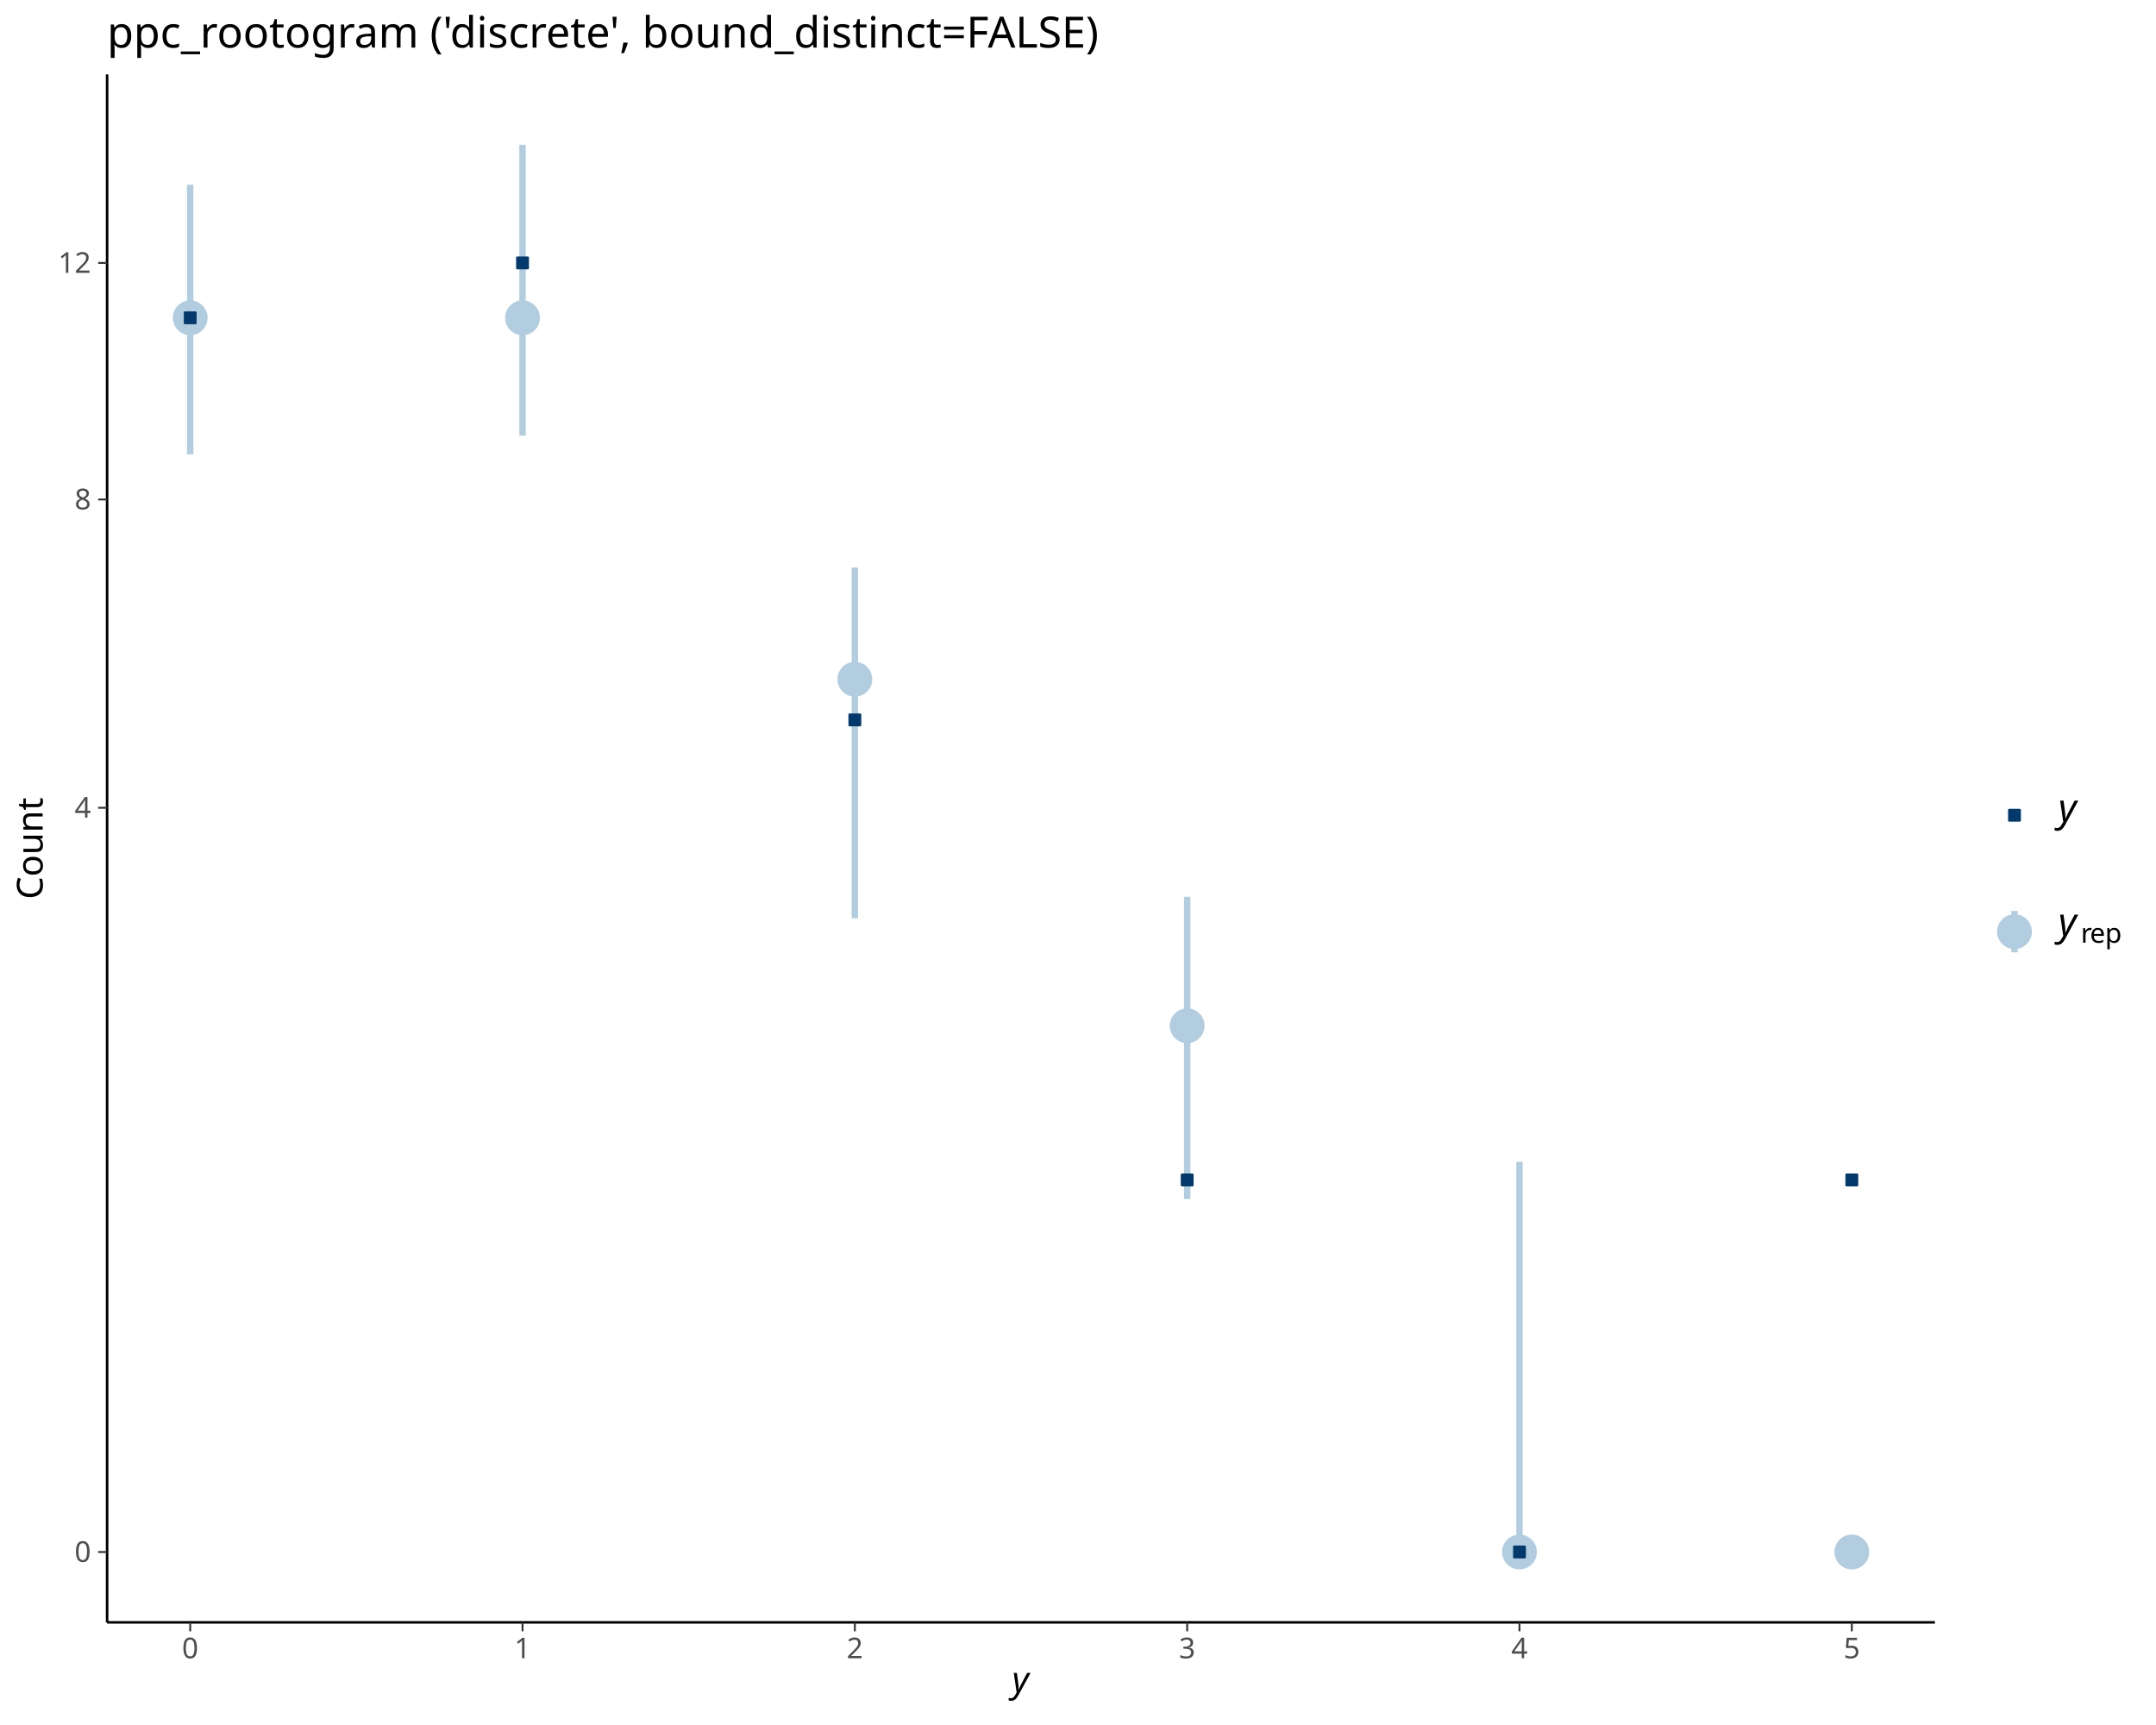
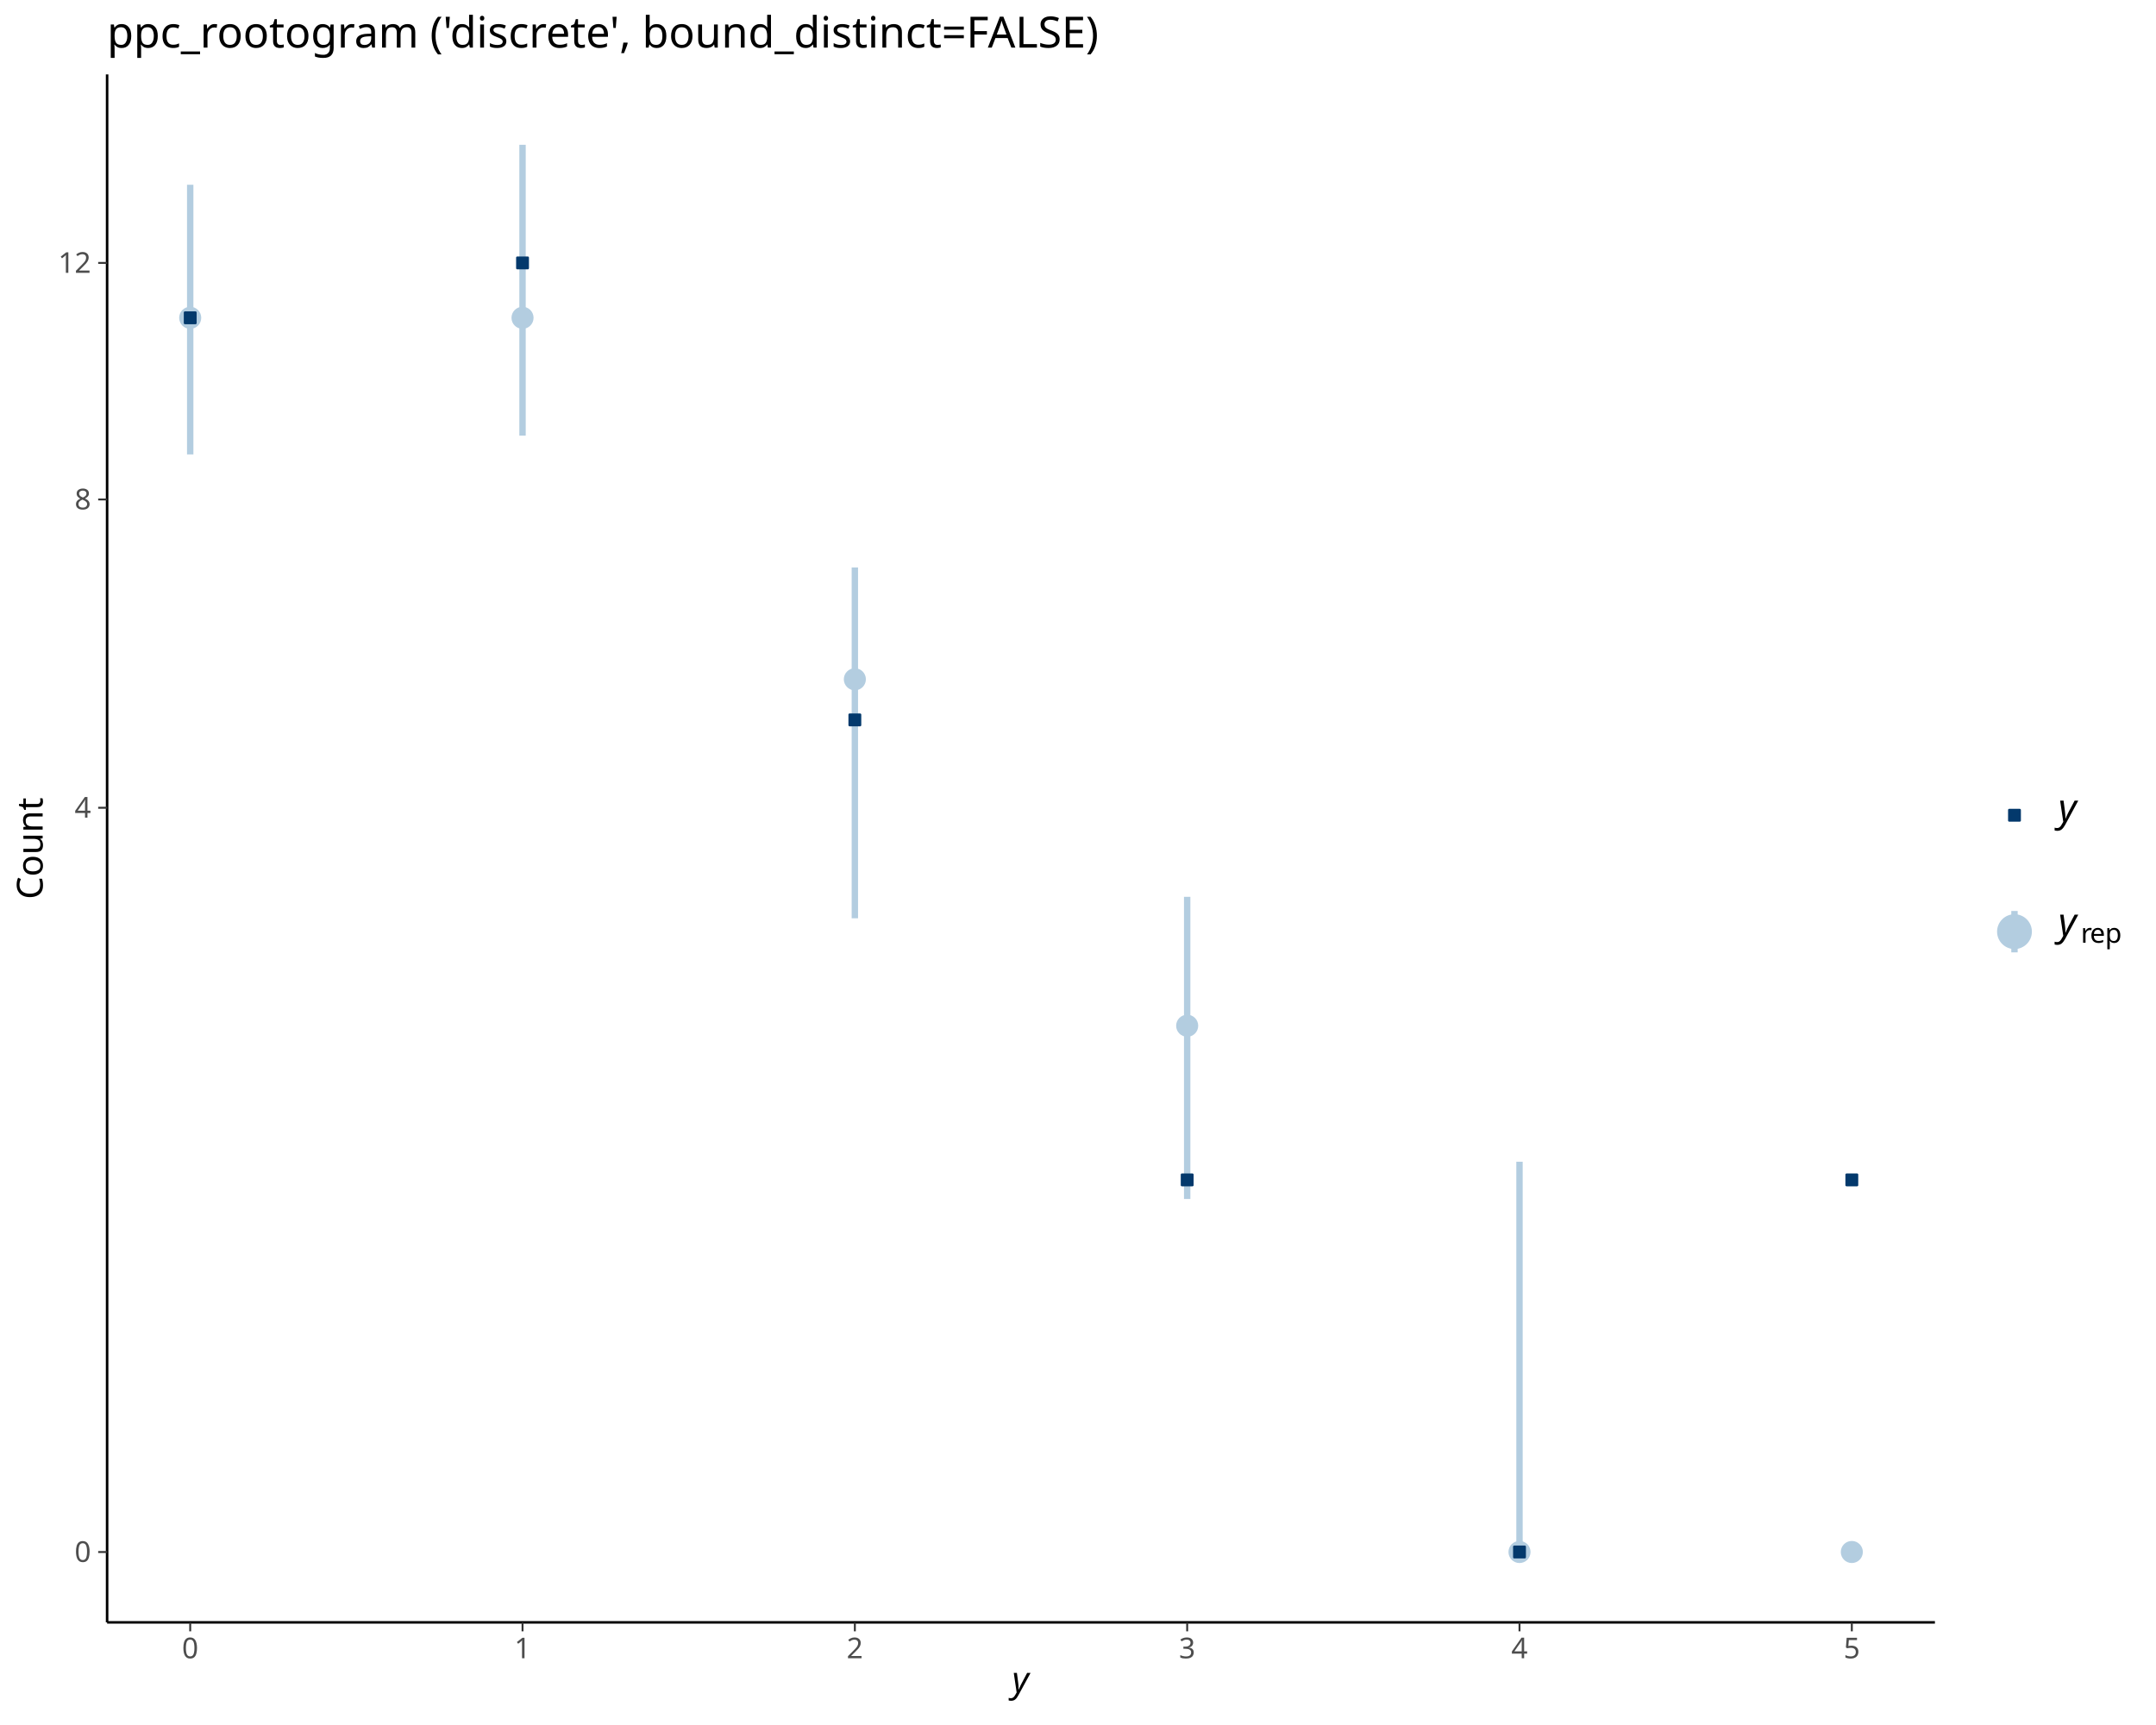
<svg xmlns="http://www.w3.org/2000/svg" class="svglite" data-engine-version="2.0" width="720.00pt" height="576.00pt" viewBox="0 0 720.00 576.00">
  <defs>
    <style type="text/css">
    .svglite line, .svglite polyline, .svglite polygon, .svglite path, .svglite rect, .svglite circle {
      fill: none;
      stroke: #000000;
      stroke-linecap: round;
      stroke-linejoin: round;
      stroke-miterlimit: 10.00;
    }
  </style>
  </defs>
  <rect width="100%" height="100%" style="stroke: none; fill: #FFFFFF;" />
  <defs>
    <clipPath id="cpMC4wMHw3MjAuMDB8MC4wMHw1NzYuMDA=">
      <rect x="0.00" y="0.00" width="720.00" height="576.00" />
    </clipPath>
  </defs>
  <g clip-path="url(#cpMC4wMHw3MjAuMDB8MC4wMHw1NzYuMDA=)">
</g>
  <defs>
    <clipPath id="cpMzUuNzd8NjQ2LjE3fDI0Ljg1fDU0MS43Mw==">
      <rect x="35.77" y="24.85" width="610.39" height="516.87" />
    </clipPath>
  </defs>
  <g clip-path="url(#cpMzUuNzd8NjQ2LjE3fDI0Ljg1fDU0MS43Mw==)">
    <line x1="63.52" y1="151.73" x2="63.52" y2="61.68" style="stroke-width: 2.13; stroke: #B3CDE0; stroke-linecap: butt;" />
    <line x1="174.50" y1="145.46" x2="174.50" y2="48.35" style="stroke-width: 2.13; stroke: #B3CDE0; stroke-linecap: butt;" />
    <line x1="285.48" y1="306.63" x2="285.48" y2="189.48" style="stroke-width: 2.13; stroke: #B3CDE0; stroke-linecap: butt;" />
    <line x1="396.46" y1="400.35" x2="396.46" y2="299.46" style="stroke-width: 2.13; stroke: #B3CDE0; stroke-linecap: butt;" />
    <line x1="507.44" y1="518.23" x2="507.44" y2="387.91" style="stroke-width: 2.13; stroke: #B3CDE0; stroke-linecap: butt;" />
    <line x1="618.42" y1="518.23" x2="618.42" y2="518.23" style="stroke-width: 2.13; stroke: #B3CDE0; stroke-linecap: butt;" />
-     <circle cx="63.52" cy="106.12" r="5.04" style="stroke-width: 1.55; stroke: #B3CDE0; fill: #B3CDE0;" />
-     <circle cx="174.50" cy="106.12" r="5.04" style="stroke-width: 1.55; stroke: #B3CDE0; fill: #B3CDE0;" />
-     <circle cx="285.48" cy="226.82" r="5.04" style="stroke-width: 1.55; stroke: #B3CDE0; fill: #B3CDE0;" />
-     <circle cx="396.46" cy="342.51" r="5.04" style="stroke-width: 1.55; stroke: #B3CDE0; fill: #B3CDE0;" />
-     <circle cx="507.44" cy="518.23" r="5.04" style="stroke-width: 1.55; stroke: #B3CDE0; fill: #B3CDE0;" />
-     <circle cx="618.42" cy="518.23" r="5.04" style="stroke-width: 1.55; stroke: #B3CDE0; fill: #B3CDE0;" />
+     <circle cx="63.52" cy="106.12" r="2.91" style="stroke-width: 1.55; stroke: #B3CDE0; fill: #B3CDE0;" />
+     <circle cx="174.50" cy="106.12" r="2.91" style="stroke-width: 1.55; stroke: #B3CDE0; fill: #B3CDE0;" />
+     <circle cx="285.48" cy="226.82" r="2.91" style="stroke-width: 1.55; stroke: #B3CDE0; fill: #B3CDE0;" />
+     <circle cx="396.46" cy="342.51" r="2.91" style="stroke-width: 1.55; stroke: #B3CDE0; fill: #B3CDE0;" />
+     <circle cx="507.44" cy="518.23" r="2.91" style="stroke-width: 1.55; stroke: #B3CDE0; fill: #B3CDE0;" />
+     <circle cx="618.42" cy="518.23" r="2.91" style="stroke-width: 1.55; stroke: #B3CDE0; fill: #B3CDE0;" />
    <rect x="61.76" y="104.36" width="3.52" height="3.52" style="stroke-width: 0.77; stroke: #03396C; fill: #03396C;" />
    <rect x="172.74" y="86.03" width="3.52" height="3.52" style="stroke-width: 0.77; stroke: #03396C; fill: #03396C;" />
    <rect x="283.72" y="238.62" width="3.52" height="3.52" style="stroke-width: 0.77; stroke: #03396C; fill: #03396C;" />
    <rect x="394.70" y="392.22" width="3.52" height="3.52" style="stroke-width: 0.77; stroke: #03396C; fill: #03396C;" />
    <rect x="505.68" y="516.47" width="3.52" height="3.52" style="stroke-width: 0.77; stroke: #03396C; fill: #03396C;" />
    <rect x="616.66" y="392.22" width="3.52" height="3.52" style="stroke-width: 0.77; stroke: #03396C; fill: #03396C;" />
  </g>
  <g clip-path="url(#cpMC4wMHw3MjAuMDB8MC4wMHw1NzYuMDA=)">
    <polyline points="35.77,541.73 35.77,24.85 " style="stroke-width: 0.85; stroke-linecap: butt;" />
    <text x="30.40" y="521.54" text-anchor="end" style="font-size: 9.60px; fill: #4D4D4D; font-family: sans;" textLength="5.34px" lengthAdjust="spacingAndGlyphs">0</text>
    <text x="30.40" y="273.02" text-anchor="end" style="font-size: 9.60px; fill: #4D4D4D; font-family: sans;" textLength="5.34px" lengthAdjust="spacingAndGlyphs">4</text>
    <text x="30.40" y="170.08" text-anchor="end" style="font-size: 9.60px; fill: #4D4D4D; font-family: sans;" textLength="5.34px" lengthAdjust="spacingAndGlyphs">8</text>
    <text x="30.40" y="91.10" text-anchor="end" style="font-size: 9.60px; fill: #4D4D4D; font-family: sans;" textLength="10.68px" lengthAdjust="spacingAndGlyphs">12</text>
    <polyline points="32.79,518.23 35.77,518.23 " style="stroke-width: 0.64; stroke: #333333; stroke-linecap: butt;" />
    <polyline points="32.79,269.72 35.77,269.72 " style="stroke-width: 0.64; stroke: #333333; stroke-linecap: butt;" />
    <polyline points="32.79,166.78 35.77,166.78 " style="stroke-width: 0.64; stroke: #333333; stroke-linecap: butt;" />
    <polyline points="32.79,87.79 35.77,87.79 " style="stroke-width: 0.64; stroke: #333333; stroke-linecap: butt;" />
    <polyline points="35.77,541.73 646.17,541.73 " style="stroke-width: 0.85; stroke-linecap: butt;" />
    <polyline points="63.52,544.72 63.52,541.73 " style="stroke-width: 0.64; stroke: #333333; stroke-linecap: butt;" />
    <polyline points="174.50,544.72 174.50,541.73 " style="stroke-width: 0.64; stroke: #333333; stroke-linecap: butt;" />
    <polyline points="285.48,544.72 285.48,541.73 " style="stroke-width: 0.64; stroke: #333333; stroke-linecap: butt;" />
    <polyline points="396.46,544.72 396.46,541.73 " style="stroke-width: 0.64; stroke: #333333; stroke-linecap: butt;" />
    <polyline points="507.44,544.72 507.44,541.73 " style="stroke-width: 0.64; stroke: #333333; stroke-linecap: butt;" />
    <polyline points="618.42,544.72 618.42,541.73 " style="stroke-width: 0.64; stroke: #333333; stroke-linecap: butt;" />
    <text x="63.52" y="553.72" text-anchor="middle" style="font-size: 9.60px; fill: #4D4D4D; font-family: sans;" textLength="5.34px" lengthAdjust="spacingAndGlyphs">0</text>
    <text x="174.50" y="553.72" text-anchor="middle" style="font-size: 9.60px; fill: #4D4D4D; font-family: sans;" textLength="5.34px" lengthAdjust="spacingAndGlyphs">1</text>
    <text x="285.48" y="553.72" text-anchor="middle" style="font-size: 9.60px; fill: #4D4D4D; font-family: sans;" textLength="5.34px" lengthAdjust="spacingAndGlyphs">2</text>
    <text x="396.46" y="553.72" text-anchor="middle" style="font-size: 9.60px; fill: #4D4D4D; font-family: sans;" textLength="5.34px" lengthAdjust="spacingAndGlyphs">3</text>
    <text x="507.44" y="553.72" text-anchor="middle" style="font-size: 9.60px; fill: #4D4D4D; font-family: sans;" textLength="5.34px" lengthAdjust="spacingAndGlyphs">4</text>
    <text x="618.42" y="553.72" text-anchor="middle" style="font-size: 9.60px; fill: #4D4D4D; font-family: sans;" textLength="5.34px" lengthAdjust="spacingAndGlyphs">5</text>
    <text x="337.97" y="565.04" style="font-size: 12.00px; font-style: italic; font-family: sans;" textLength="6.00px" lengthAdjust="spacingAndGlyphs">y</text>
    <text transform="translate(14.24,283.29) rotate(-90)" text-anchor="middle" style="font-size: 12.00px; font-family: sans;" textLength="32.03px" lengthAdjust="spacingAndGlyphs">Count</text>
    <text x="664.10" y="256.35" style="font-size: 12.00px; font-family: sans;" textLength="3.33px" lengthAdjust="spacingAndGlyphs"> </text>
    <rect x="670.98" y="270.46" width="3.52" height="3.52" style="stroke-width: 0.77; stroke: #03396C; fill: #03396C;" />
    <text x="687.36" y="274.30" style="font-size: 13.00px; font-style: italic; font-family: sans;" textLength="6.51px" lengthAdjust="spacingAndGlyphs">y</text>
    <line x1="672.74" y1="318.01" x2="672.74" y2="304.18" style="stroke-width: 2.13; stroke: #B3CDE0; stroke-linecap: butt;" />
    <circle cx="672.74" cy="311.09" r="5.04" style="stroke-width: 1.55; stroke: #B3CDE0; fill: #B3CDE0;" />
    <text x="687.36" y="312.38" style="font-size: 13.00px; font-style: italic; font-family: sans;" textLength="6.51px" lengthAdjust="spacingAndGlyphs">y</text>
    <text x="694.89" y="314.79" style="font-size: 9.10px; font-family: sans;" textLength="3.03px" lengthAdjust="spacingAndGlyphs">r</text>
    <text x="697.92" y="314.79" style="font-size: 9.10px; font-family: sans;" textLength="5.06px" lengthAdjust="spacingAndGlyphs">e</text>
    <text x="702.98" y="314.79" style="font-size: 9.10px; font-family: sans;" textLength="5.06px" lengthAdjust="spacingAndGlyphs">p</text>
    <text x="35.77" y="15.89" style="font-size: 14.40px; font-family: sans;" textLength="321.31px" lengthAdjust="spacingAndGlyphs">ppc_rootogram ('discrete', bound_distinct=FALSE)</text>
  </g>
</svg>
